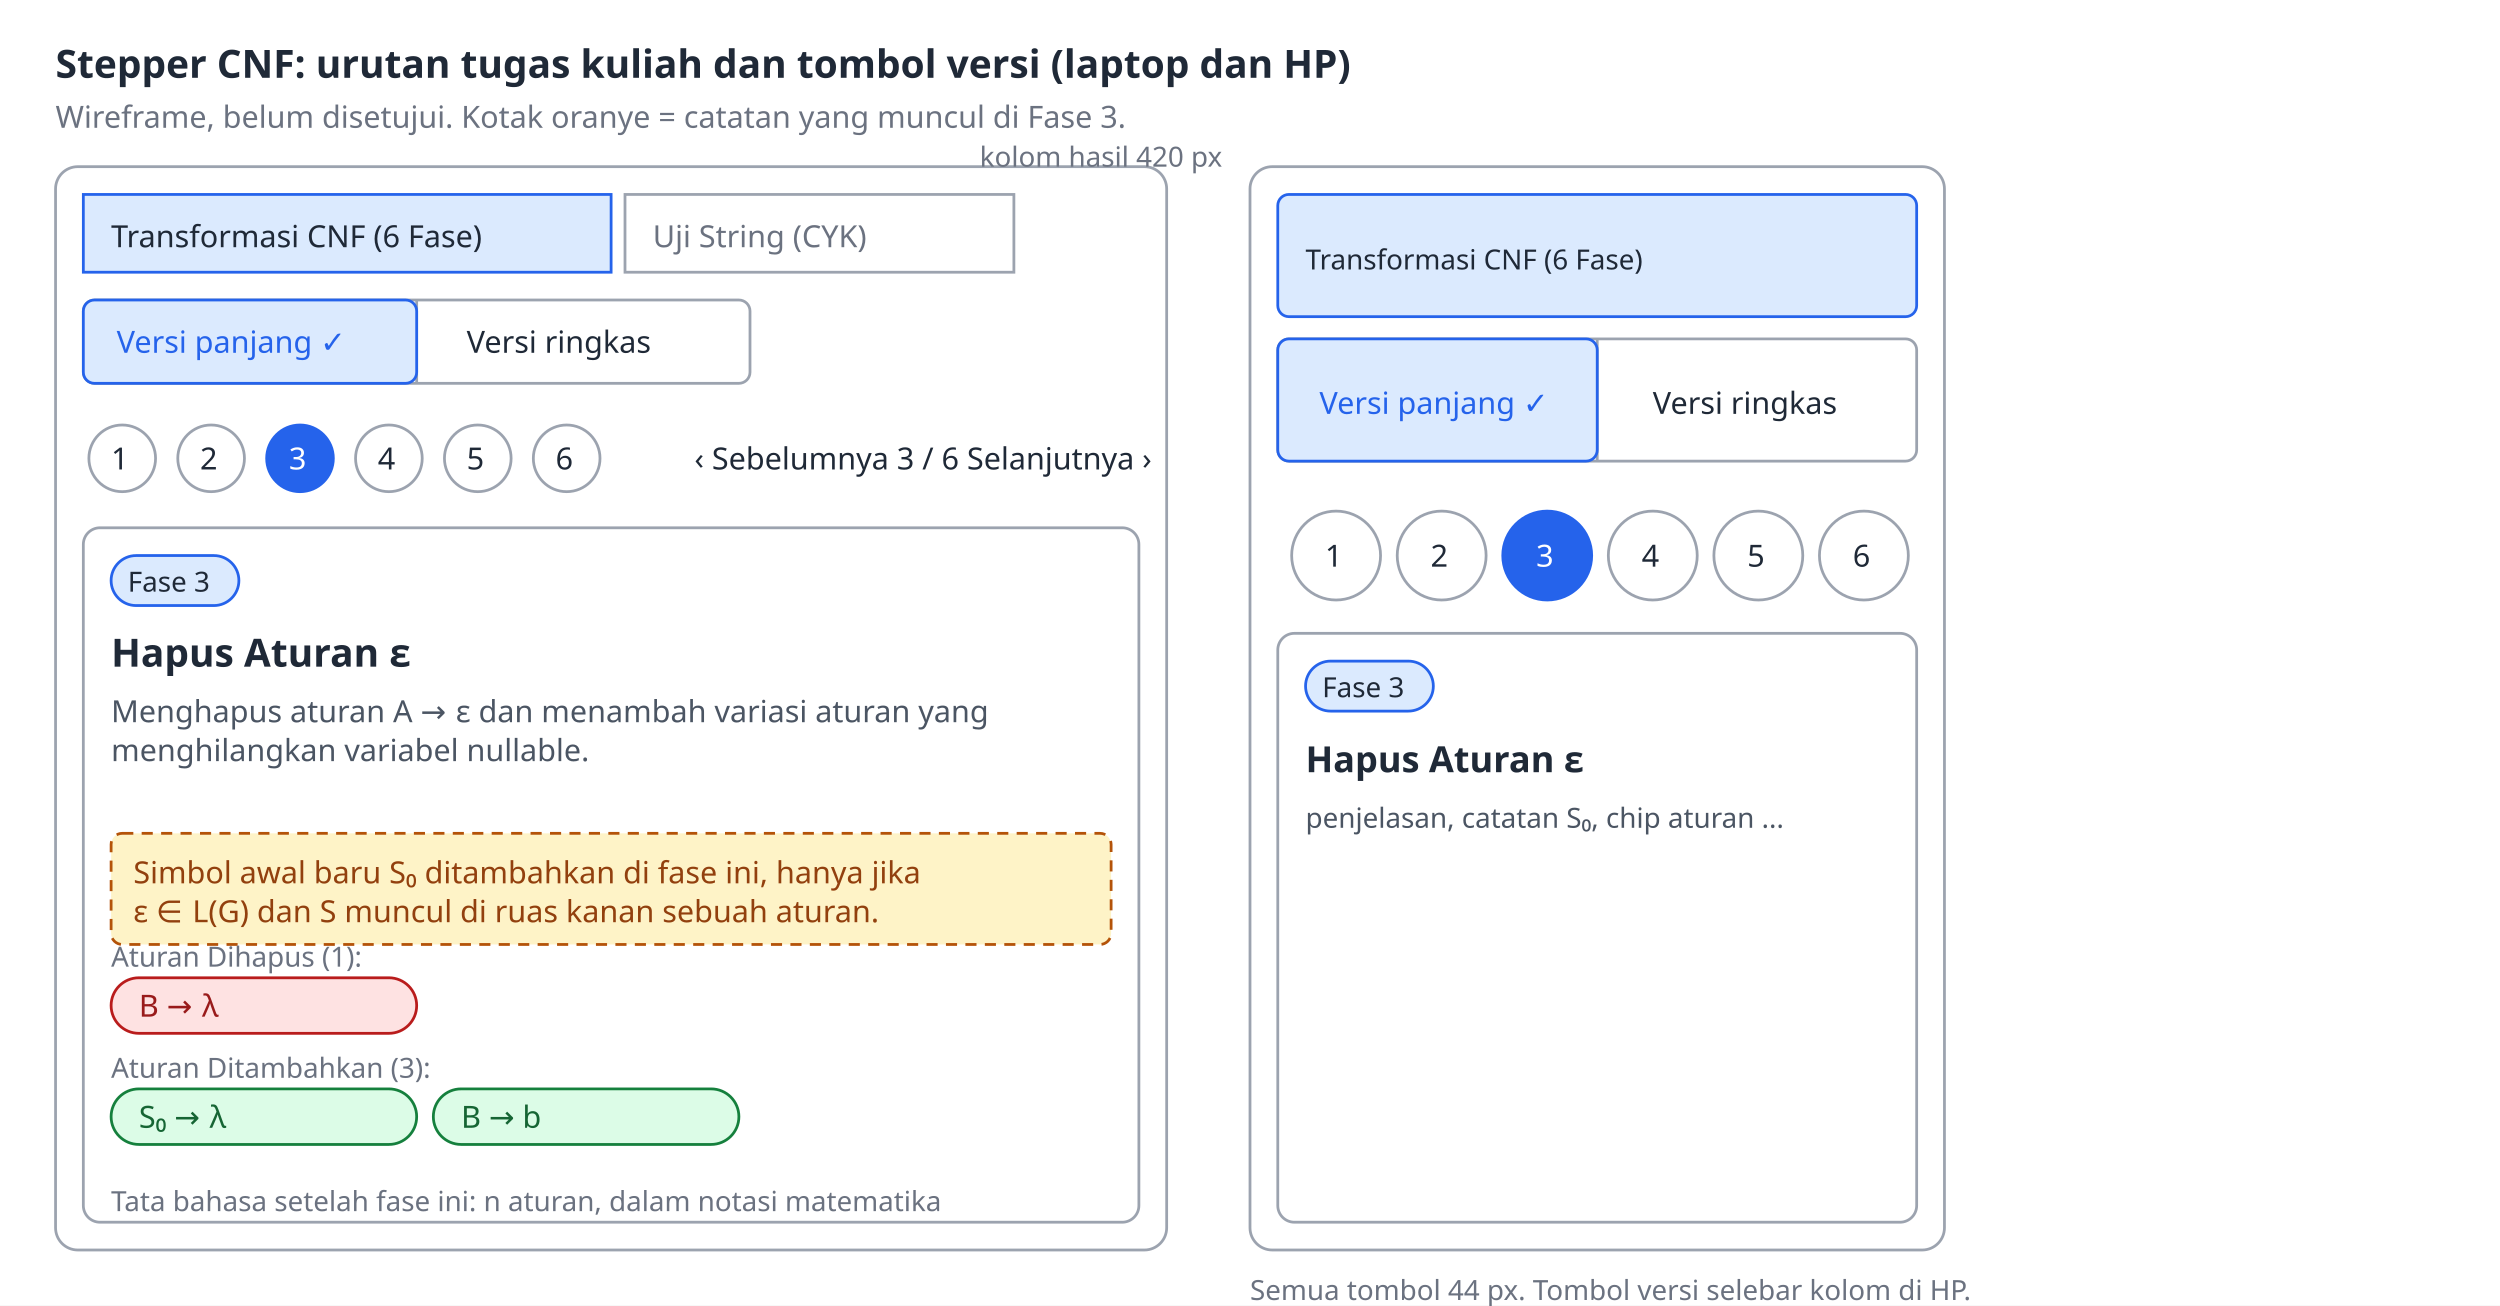
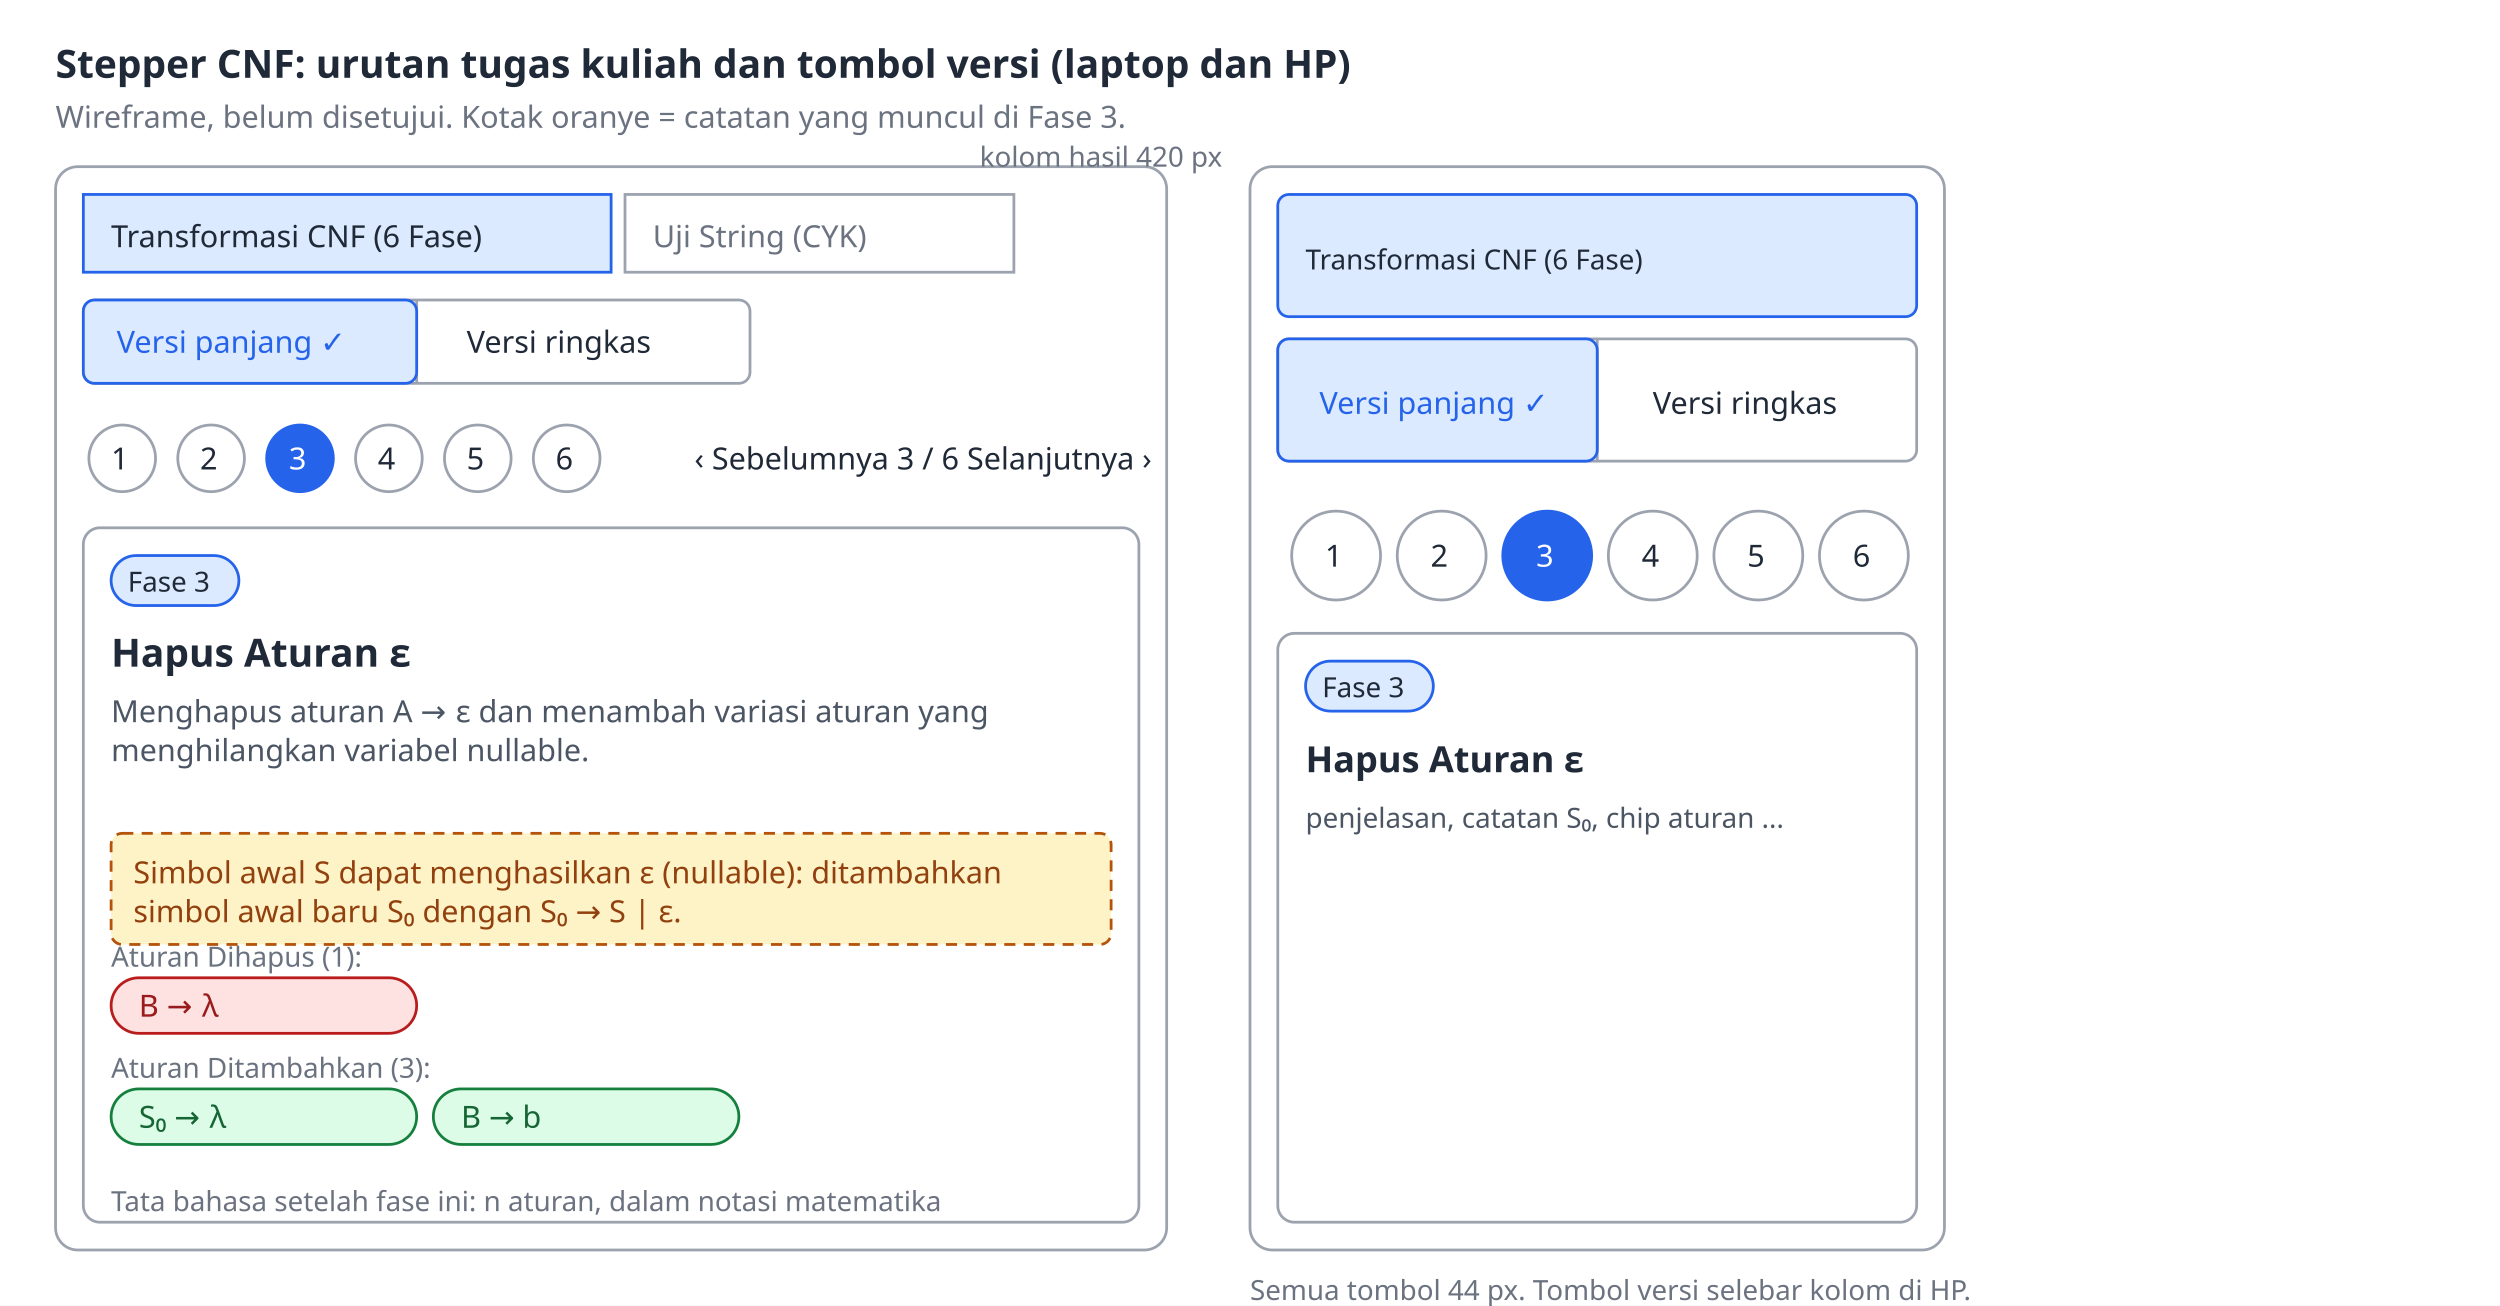
<svg xmlns="http://www.w3.org/2000/svg" viewBox="0 0 900 470" font-family="system-ui, sans-serif" font-size="11">
  <rect width="900" height="470" fill="#ffffff" />
  <g fill="none" stroke="#9ca3af" stroke-width="1">
    <rect x="20" y="60" width="400" height="390" rx="8" />
    <rect x="30" y="70" width="190" height="28" fill="#dbeafe" stroke="#2563eb" />
    <rect x="225" y="70" width="140" height="28" />
    <rect x="30" y="108" width="240" height="30" rx="4" />
    <line x1="150" y1="108" x2="150" y2="138" />
    <rect x="30" y="108" width="120" height="30" rx="4" fill="#dbeafe" stroke="#2563eb" />
    <circle cx="44" cy="165" r="12" />
    <circle cx="76" cy="165" r="12" />
    <circle cx="108" cy="165" r="12" fill="#2563eb" stroke="#2563eb" />
    <circle cx="140" cy="165" r="12" />
    <circle cx="172" cy="165" r="12" />
    <circle cx="204" cy="165" r="12" />
    <rect x="30" y="190" width="380" height="250" rx="6" />
    <rect x="40" y="200" width="46" height="18" rx="9" fill="#dbeafe" stroke="#2563eb" />
    <rect x="40" y="300" width="360" height="40" rx="4" fill="#fef3c7" stroke="#b45309" stroke-dasharray="4 3" />
    <rect x="40" y="352" width="110" height="20" rx="10" fill="#fee2e2" stroke="#b91c1c" />
    <rect x="40" y="392" width="110" height="20" rx="10" fill="#dcfce7" stroke="#15803d" />
    <rect x="156" y="392" width="110" height="20" rx="10" fill="#dcfce7" stroke="#15803d" />
    <rect x="450" y="60" width="250" height="390" rx="8" />
    <rect x="460" y="70" width="230" height="44" rx="4" fill="#dbeafe" stroke="#2563eb" />
    <rect x="460" y="122" width="230" height="44" rx="4" />
    <line x1="575" y1="122" x2="575" y2="166" />
    <rect x="460" y="122" width="115" height="44" rx="4" fill="#dbeafe" stroke="#2563eb" />
    <circle cx="481" cy="200" r="16" />
    <circle cx="519" cy="200" r="16" />
    <circle cx="557" cy="200" r="16" fill="#2563eb" stroke="#2563eb" />
    <circle cx="595" cy="200" r="16" />
    <circle cx="633" cy="200" r="16" />
    <circle cx="671" cy="200" r="16" />
    <rect x="460" y="228" width="230" height="212" rx="6" />
    <rect x="470" y="238" width="46" height="18" rx="9" fill="#dbeafe" stroke="#2563eb" />
  </g>
  <g fill="#1f2937">
    <text x="20" y="28" font-size="14" font-weight="600">Stepper CNF: urutan tugas kuliah dan tombol versi (laptop dan HP)</text>
    <text x="20" y="46" fill="#6b7280">Wireframe, belum disetujui. Kotak oranye = catatan yang muncul di Fase 3.</text>
    <text x="40" y="89">Transformasi CNF (6 Fase)</text>
    <text x="235" y="89" fill="#6b7280">Uji String (CYK)</text>
    <text x="42" y="127" fill="#2563eb">Versi panjang ✓</text>
    <text x="168" y="127">Versi ringkas</text>
    <text x="40" y="169">1</text>
    <text x="72" y="169">2</text>
    <text x="104" y="169" fill="#ffffff">3</text>
    <text x="136" y="169">4</text>
    <text x="168" y="169">5</text>
    <text x="200" y="169">6</text>
    <text x="250" y="169">‹ Sebelumnya   3 / 6   Selanjutnya ›</text>
    <text x="46" y="213" font-size="10">Fase 3</text>
    <text x="40" y="240" font-size="14" font-weight="600">Hapus Aturan ε</text>
    <text x="40" y="260" fill="#4b5563">Menghapus aturan A → ε dan menambah variasi aturan yang</text>
    <text x="40" y="274" fill="#4b5563">menghilangkan variabel nullable.</text>
-     <text x="48" y="318" fill="#92400e">Simbol awal baru S₀ ditambahkan di fase ini, hanya jika</text>
-     <text x="48" y="332" fill="#92400e">ε ∈ L(G) dan S muncul di ruas kanan sebuah aturan.</text>
+     <text x="48" y="318" fill="#92400e">Simbol awal S dapat menghasilkan ε (nullable): ditambahkan</text>
+     <text x="48" y="332" fill="#92400e">simbol awal baru S₀ dengan S₀ → S | ε.</text>
    <text x="40" y="348" font-size="10" fill="#6b7280">Aturan Dihapus (1):</text>
    <text x="50" y="366" fill="#991b1b">B → λ</text>
    <text x="40" y="388" font-size="10" fill="#6b7280">Aturan Ditambahkan (3):</text>
    <text x="50" y="406" fill="#166534">S₀ → λ</text>
    <text x="166" y="406" fill="#166534">B → b</text>
    <text x="40" y="436" font-size="10" fill="#6b7280">Tata bahasa setelah fase ini: n aturan, dalam notasi matematika</text>
    <text x="470" y="97" font-size="10" fill="#1f2937">Transformasi CNF (6 Fase)</text>
    <text x="475" y="149" fill="#2563eb">Versi panjang ✓</text>
    <text x="595" y="149">Versi ringkas</text>
    <text x="477" y="204">1</text>
    <text x="515" y="204">2</text>
    <text x="553" y="204" fill="#ffffff">3</text>
    <text x="591" y="204">4</text>
    <text x="629" y="204">5</text>
    <text x="667" y="204">6</text>
    <text x="476" y="251" font-size="10">Fase 3</text>
    <text x="470" y="278" font-size="13" font-weight="600">Hapus Aturan ε</text>
    <text x="470" y="298" fill="#4b5563" font-size="10">penjelasan, catatan S₀, chip aturan ...</text>
    <text x="450" y="468" fill="#6b7280" font-size="10">Semua tombol 44 px. Tombol versi selebar kolom di HP.</text>
    <text x="440" y="60" fill="#6b7280" font-size="10" text-anchor="end">kolom hasil 420 px</text>
  </g>
</svg>
